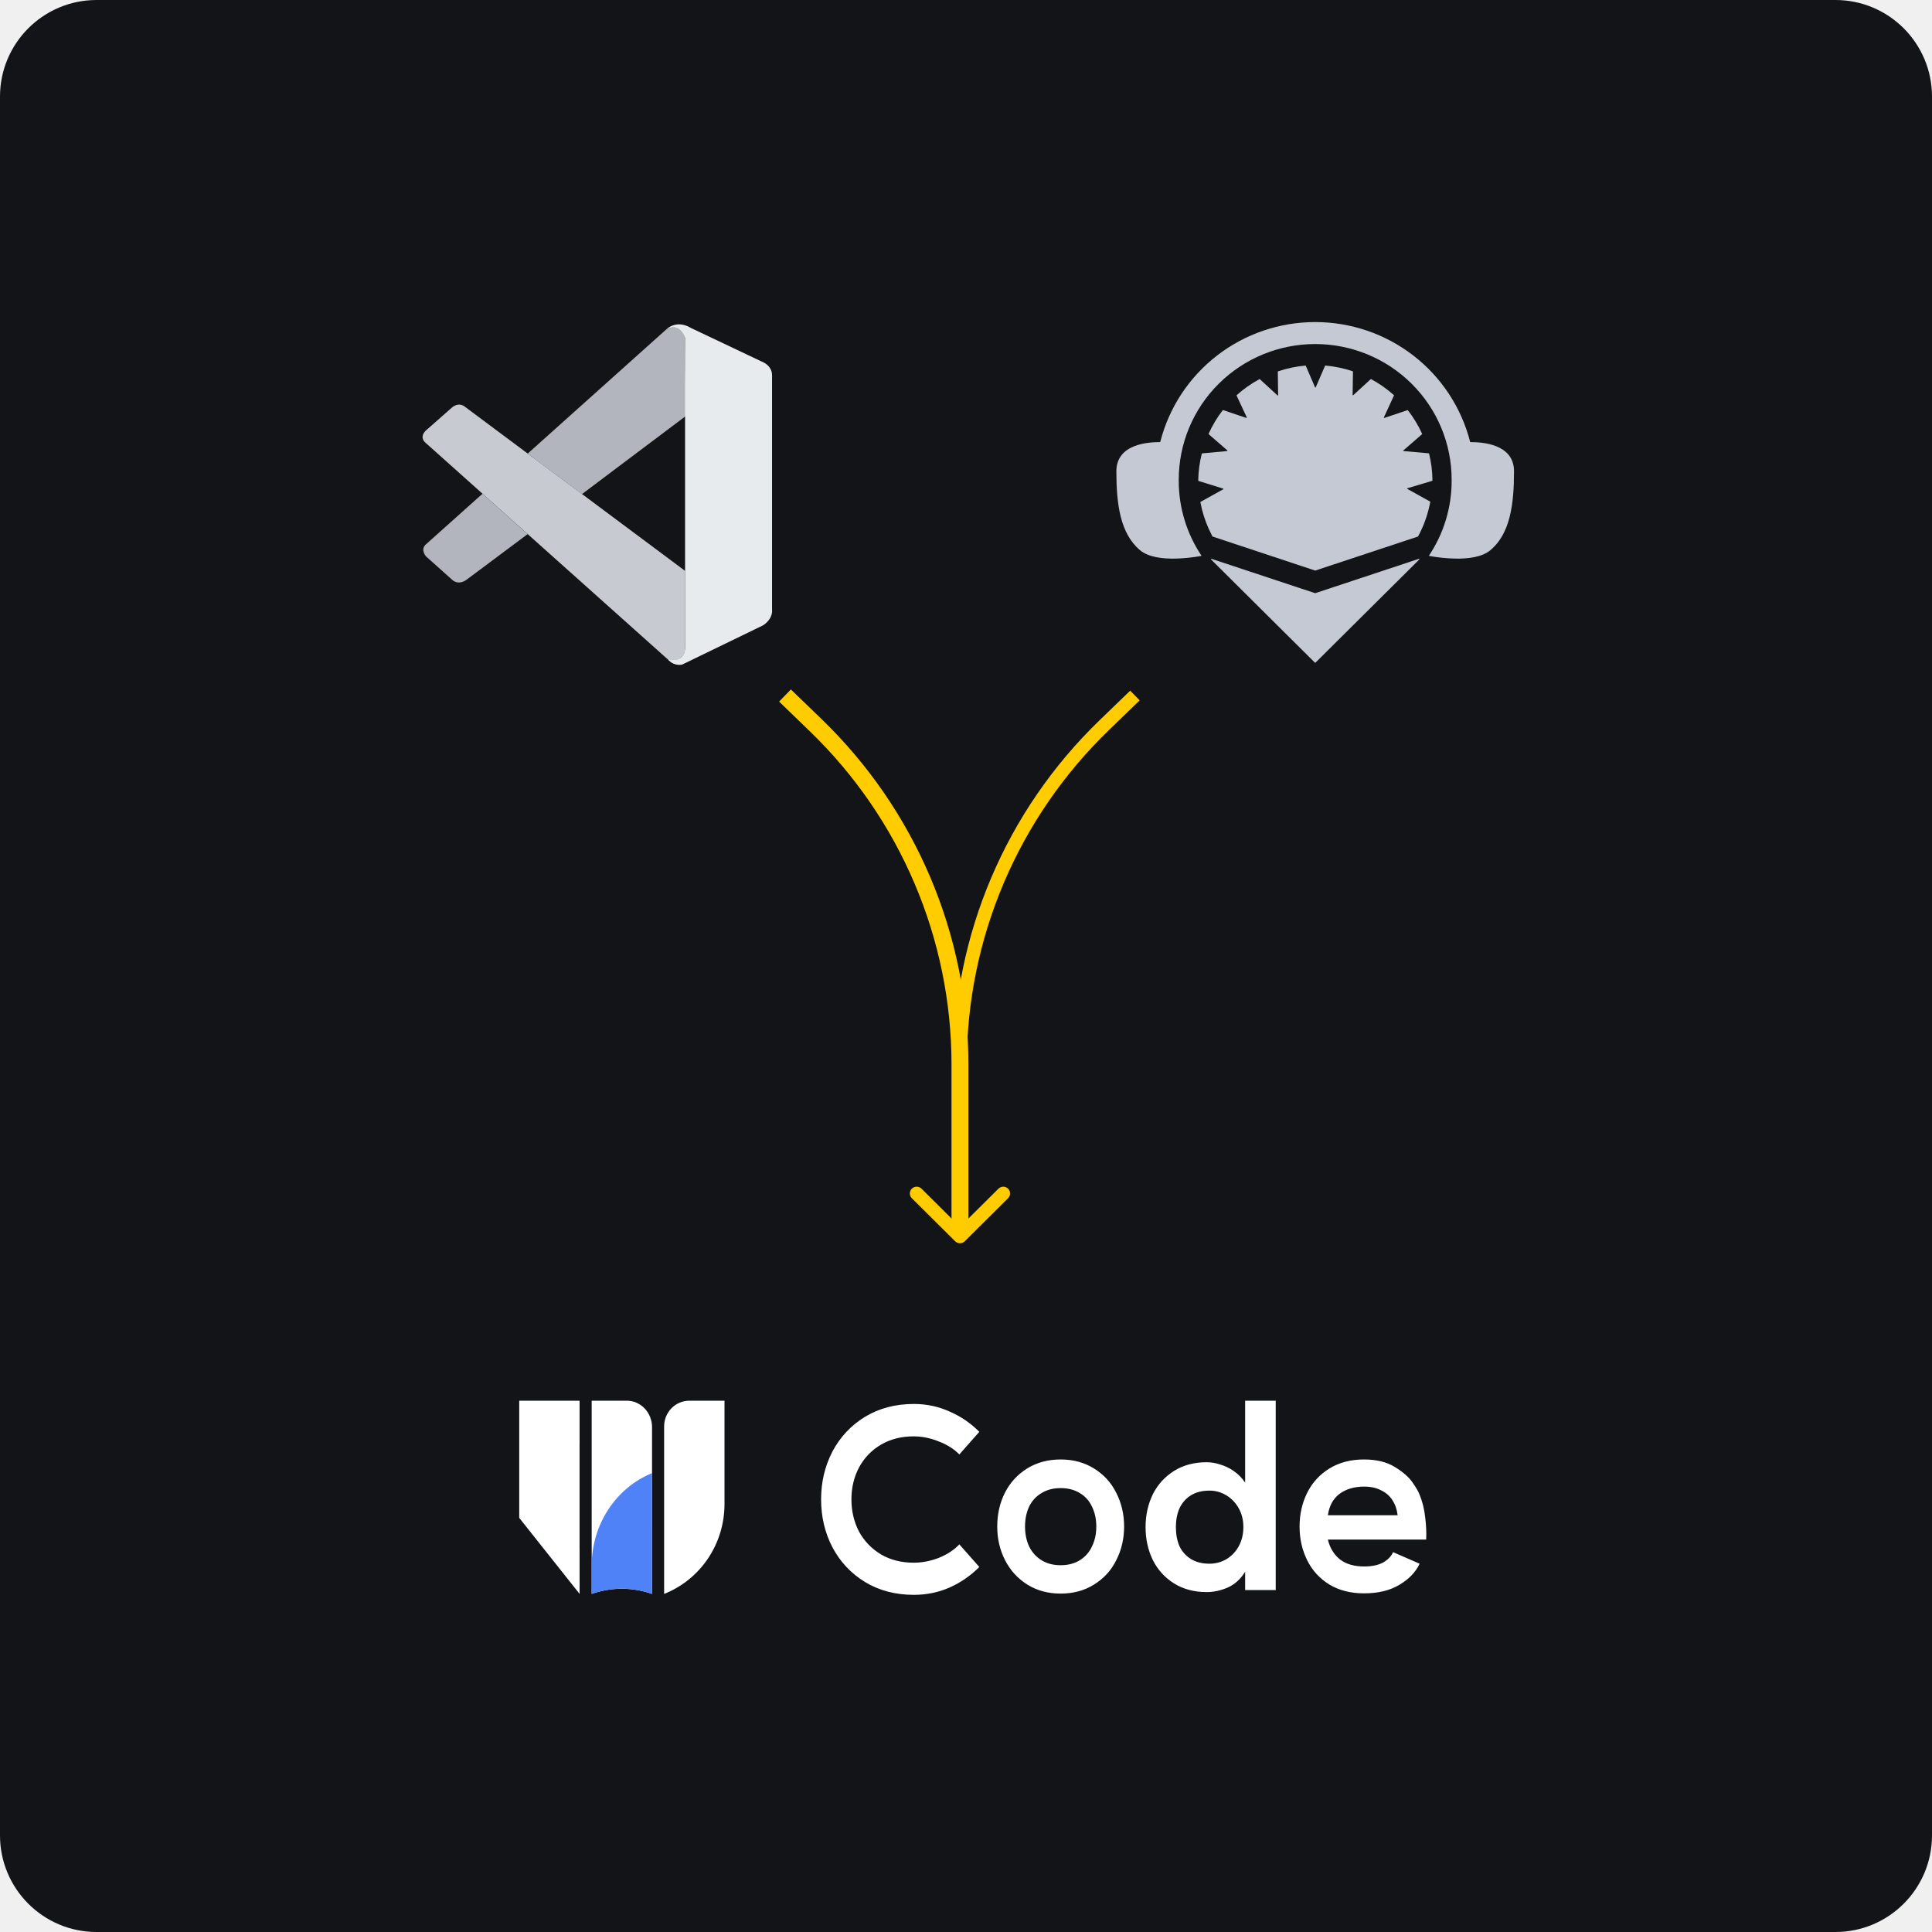
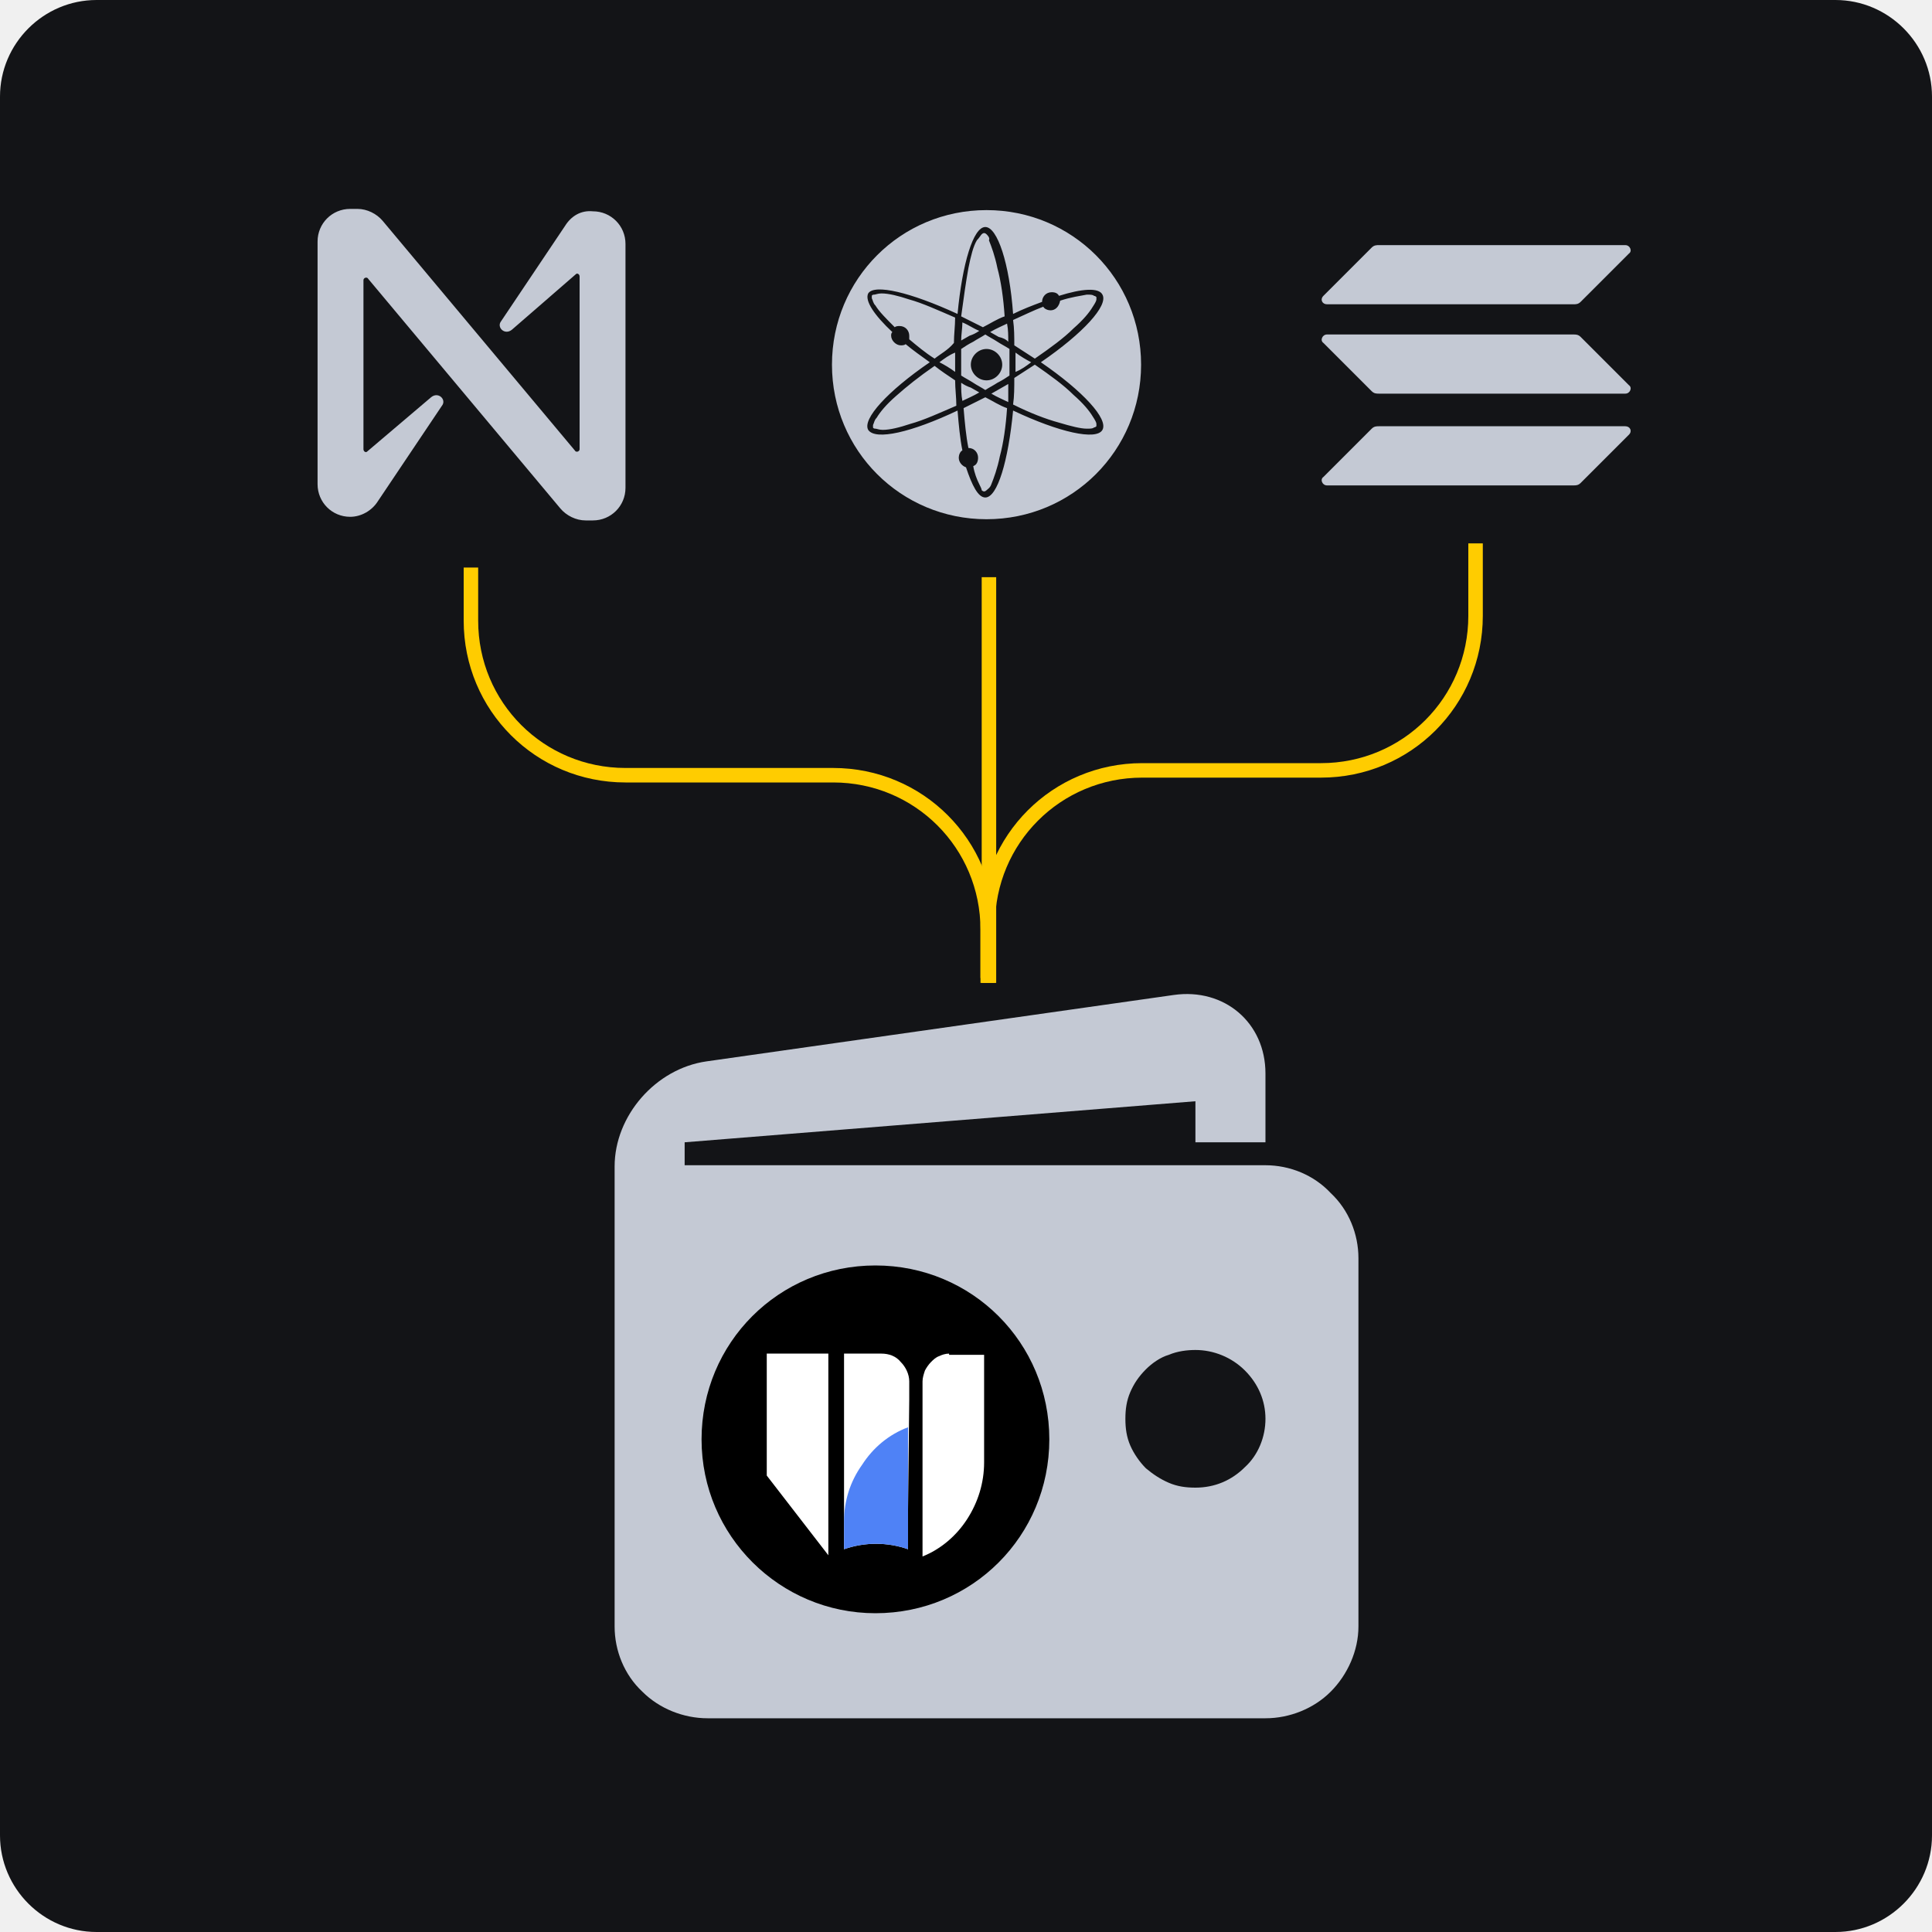
- <svg xmlns="http://www.w3.org/2000/svg" width="160" height="160" viewBox="0 0 160 160" fill="none">
-   <rect width="160" height="160" rx="8" fill="#131417" />
-   <path d="M121.782 36.613C121.775 36.614 121.767 36.612 121.761 36.608C121.755 36.604 121.751 36.598 121.75 36.591C121.025 33.755 119.371 31.24 117.047 29.444C114.723 27.647 111.863 26.672 108.919 26.672C105.975 26.672 103.115 27.647 100.791 29.444C98.467 31.24 96.813 33.755 96.089 36.591C96.087 36.598 96.083 36.604 96.077 36.608C96.071 36.612 96.064 36.614 96.056 36.613C95.181 36.613 92.453 36.726 92.453 39.029C92.453 41.776 92.776 44.163 94.39 45.549C95.088 46.143 96.266 46.287 97.383 46.261C98.082 46.239 98.778 46.166 99.466 46.043C99.471 46.043 99.476 46.041 99.481 46.038C99.485 46.034 99.488 46.03 99.491 46.025C99.492 46.02 99.493 46.015 99.492 46.009C99.491 46.004 99.489 45.999 99.485 45.995C98.266 44.164 97.617 42.017 97.619 39.822C97.619 39.79 97.619 39.754 97.619 39.722C97.619 36.744 98.809 33.888 100.928 31.782C103.048 29.676 105.922 28.492 108.919 28.492C111.916 28.492 114.79 29.676 116.909 31.782C119.029 33.888 120.219 36.744 120.219 39.722C120.219 39.754 120.219 39.79 120.219 39.822C120.221 42.017 119.572 44.164 118.353 45.995C118.349 45.999 118.347 46.004 118.346 46.009C118.345 46.015 118.345 46.02 118.348 46.025C118.349 46.03 118.353 46.034 118.357 46.038C118.362 46.041 118.367 46.043 118.373 46.043C119.06 46.166 119.756 46.239 120.455 46.261C121.572 46.287 122.75 46.143 123.447 45.549C125.062 44.179 125.385 41.776 125.385 39.029C125.385 36.726 122.657 36.613 121.782 36.613Z" fill="#C4C9D4" />
-   <path d="M108.919 49.126L100.331 46.28C100.324 46.278 100.316 46.277 100.308 46.28C100.301 46.282 100.296 46.287 100.292 46.294C100.288 46.3 100.286 46.308 100.288 46.316C100.288 46.323 100.292 46.33 100.299 46.335L108.896 54.879C108.903 54.885 108.911 54.888 108.919 54.888C108.928 54.888 108.936 54.885 108.941 54.879L117.539 46.335C117.545 46.33 117.549 46.323 117.55 46.316C117.552 46.308 117.55 46.3 117.546 46.294C117.543 46.287 117.536 46.282 117.529 46.28C117.522 46.277 117.514 46.278 117.507 46.28L108.919 49.126Z" fill="#C4C9D4" />
-   <path d="M116.565 40.432L118.604 39.822C118.612 39.821 118.618 39.818 118.623 39.813C118.628 39.807 118.631 39.8 118.63 39.793C118.625 39.043 118.53 38.295 118.35 37.566C118.348 37.56 118.344 37.554 118.339 37.549C118.334 37.545 118.328 37.542 118.32 37.541L116.245 37.355C116.238 37.355 116.231 37.353 116.226 37.349C116.22 37.345 116.216 37.339 116.214 37.333C116.212 37.326 116.212 37.319 116.214 37.313C116.216 37.307 116.22 37.301 116.226 37.297L117.769 35.956C117.771 35.95 117.774 35.943 117.774 35.937C117.774 35.93 117.771 35.923 117.769 35.917C117.454 35.224 117.059 34.571 116.59 33.97C116.585 33.966 116.579 33.964 116.573 33.964C116.566 33.964 116.56 33.966 116.555 33.97L114.646 34.611C114.641 34.613 114.634 34.614 114.628 34.612C114.621 34.61 114.617 34.607 114.612 34.602C114.608 34.597 114.605 34.591 114.604 34.585C114.604 34.579 114.605 34.572 114.608 34.566L115.438 32.763C115.442 32.758 115.443 32.751 115.443 32.744C115.443 32.737 115.442 32.731 115.438 32.725C114.864 32.21 114.232 31.765 113.552 31.4C113.547 31.396 113.541 31.394 113.535 31.394C113.528 31.394 113.522 31.396 113.517 31.4L112.074 32.725C112.069 32.729 112.063 32.732 112.057 32.733C112.051 32.735 112.045 32.734 112.038 32.732C112.032 32.729 112.028 32.725 112.024 32.72C112.02 32.715 112.019 32.709 112.019 32.702L112.048 30.777C112.048 30.77 112.046 30.763 112.041 30.757C112.037 30.752 112.032 30.747 112.025 30.745C111.293 30.5 110.534 30.342 109.765 30.273C109.758 30.273 109.751 30.275 109.745 30.279C109.739 30.283 109.735 30.289 109.733 30.296L108.964 32.074C108.961 32.079 108.957 32.084 108.953 32.087C108.947 32.09 108.941 32.092 108.935 32.092C108.929 32.092 108.923 32.09 108.918 32.087C108.913 32.084 108.909 32.079 108.906 32.074L108.141 30.296C108.138 30.29 108.132 30.284 108.126 30.281C108.12 30.277 108.113 30.276 108.106 30.277C107.335 30.345 106.577 30.504 105.845 30.752C105.839 30.754 105.834 30.759 105.83 30.765C105.826 30.77 105.824 30.777 105.823 30.784L105.848 32.725C105.849 32.731 105.848 32.738 105.845 32.743C105.842 32.749 105.837 32.754 105.832 32.756C105.826 32.759 105.819 32.759 105.813 32.758C105.807 32.756 105.801 32.752 105.797 32.747L104.334 31.403C104.329 31.399 104.322 31.397 104.315 31.397C104.308 31.397 104.301 31.399 104.296 31.403C103.617 31.768 102.985 32.213 102.414 32.728C102.409 32.734 102.408 32.74 102.408 32.747C102.408 32.754 102.409 32.761 102.414 32.767L103.25 34.563C103.252 34.569 103.252 34.576 103.25 34.582C103.249 34.588 103.246 34.593 103.242 34.598C103.237 34.602 103.232 34.606 103.226 34.608C103.22 34.609 103.214 34.61 103.207 34.608L101.303 33.967C101.297 33.963 101.291 33.961 101.283 33.961C101.276 33.961 101.27 33.963 101.264 33.967C100.799 34.569 100.407 35.224 100.095 35.917C100.091 35.923 100.089 35.93 100.089 35.937C100.089 35.944 100.091 35.95 100.095 35.956L101.642 37.3C101.646 37.304 101.649 37.31 101.65 37.316C101.652 37.322 101.651 37.328 101.65 37.334C101.647 37.339 101.644 37.344 101.639 37.348C101.634 37.352 101.629 37.354 101.622 37.355L99.556 37.547C99.549 37.548 99.543 37.55 99.538 37.554C99.532 37.558 99.529 37.563 99.527 37.57C99.342 38.298 99.243 39.045 99.233 39.797C99.233 39.803 99.235 39.811 99.239 39.816C99.243 39.822 99.249 39.826 99.255 39.829L101.299 40.464C101.305 40.467 101.31 40.471 101.313 40.476C101.316 40.481 101.318 40.487 101.318 40.493C101.318 40.499 101.316 40.505 101.313 40.51C101.31 40.515 101.305 40.519 101.299 40.522L99.414 41.568C99.41 41.579 99.41 41.592 99.414 41.603C99.553 42.35 99.781 43.078 100.092 43.772C100.195 44 100.308 44.221 100.415 44.439C100.421 44.441 100.428 44.441 100.434 44.439L108.919 47.253L117.423 44.436C117.428 44.435 117.431 44.433 117.435 44.43C117.438 44.427 117.44 44.424 117.443 44.42C117.923 43.528 118.262 42.566 118.447 41.571C118.448 41.564 118.448 41.557 118.444 41.55C118.442 41.544 118.437 41.539 118.431 41.535L116.549 40.489C116.543 40.486 116.539 40.48 116.536 40.474C116.535 40.468 116.535 40.461 116.536 40.455C116.538 40.449 116.541 40.443 116.547 40.439C116.552 40.435 116.558 40.432 116.565 40.432Z" fill="#C4C9D4" />
-   <path d="M65.01 57.6L67.551 60.055C75.19 67.436 79.5 77.574 79.5 88.162V102.4" stroke="#FFCC00" stroke-width="1.4" />
-   <path d="M79.898 102.796C79.679 103.014 79.322 103.014 79.102 102.796L75.516 99.232C75.295 99.014 75.295 98.659 75.516 98.44C75.736 98.222 76.092 98.222 76.312 98.44L79.5 101.608L82.688 98.44C82.908 98.222 83.264 98.222 83.485 98.44C83.704 98.659 83.704 99.014 83.485 99.232L79.898 102.796ZM94.383 58.002L91.841 60.457L91.056 59.654L93.597 57.199L94.383 58.002ZM80.064 88.162V102.4H78.936V88.162H80.064ZM91.841 60.457C84.311 67.732 80.064 77.725 80.064 88.162H78.936C78.936 77.422 83.308 67.14 91.056 59.654L91.841 60.457Z" fill="#FFCC00" />
-   <path d="M53.998 128.766V132C52.376 131.43 50.622 131.43 49 132V116H51.912C52.465 116 52.996 116.23 53.388 116.642C53.779 117.052 54 117.61 54 118.191V119.692L53.998 128.766Z" fill="white" />
-   <path d="M54 122.004V132C52.378 131.429 50.622 131.429 49 132V129.668C49 128.009 49.477 126.389 50.369 125.021C51.261 123.652 52.525 122.599 53.995 122L54 122.004Z" fill="#4F82F6" />
-   <path d="M57.089 116C56.814 116 56.542 116.054 56.289 116.161C56.035 116.268 55.805 116.425 55.611 116.623C55.417 116.82 55.263 117.056 55.158 117.314C55.053 117.573 55 117.85 55 118.13V132C56.472 131.419 57.738 130.398 58.63 129.071C59.523 127.743 60 126.171 60 124.562V116H57.089Z" fill="white" />
-   <path d="M48 119.589V116H43V125.702L48 132V128.411H47.997V119.589H48Z" fill="white" />
-   <path d="M75.681 132.078C74.16 132.078 72.814 131.725 71.642 131.018C70.484 130.31 69.584 129.354 68.942 128.147C68.314 126.941 68 125.617 68 124.174C68 122.732 68.314 121.408 68.942 120.202C69.584 118.995 70.484 118.038 71.642 117.331C72.814 116.624 74.16 116.27 75.681 116.27C76.728 116.27 77.712 116.478 78.632 116.894C79.567 117.297 80.391 117.858 81.102 118.579L79.449 120.451C79.002 119.994 78.43 119.633 77.733 119.37C77.049 119.092 76.358 118.954 75.66 118.954C74.642 118.954 73.742 119.182 72.96 119.64C72.179 120.098 71.572 120.729 71.139 121.533C70.721 122.323 70.512 123.204 70.512 124.174C70.512 125.145 70.721 126.033 71.139 126.837C71.572 127.627 72.179 128.258 72.96 128.73C73.742 129.187 74.642 129.416 75.66 129.416C76.358 129.416 77.049 129.284 77.733 129.021C78.43 128.743 79.002 128.369 79.449 127.898L81.102 129.77C80.391 130.49 79.567 131.059 78.632 131.475C77.712 131.878 76.728 132.078 75.681 132.078ZM87.84 129.624C88.453 129.624 88.984 129.486 89.431 129.208C89.877 128.93 90.212 128.55 90.435 128.064C90.672 127.578 90.791 127.031 90.791 126.421C90.791 125.81 90.672 125.263 90.435 124.778C90.212 124.292 89.877 123.918 89.431 123.654C88.984 123.377 88.453 123.238 87.84 123.238C87.226 123.238 86.695 123.377 86.249 123.654C85.803 123.918 85.46 124.292 85.224 124.778C85 125.263 84.889 125.81 84.889 126.421C84.889 127.031 85 127.578 85.224 128.064C85.46 128.55 85.803 128.93 86.249 129.208C86.695 129.486 87.226 129.624 87.84 129.624ZM87.84 120.867C88.886 120.867 89.808 121.117 90.603 121.616C91.412 122.115 92.026 122.788 92.445 123.634C92.877 124.479 93.094 125.409 93.094 126.421C93.094 127.433 92.877 128.362 92.445 129.208C92.026 130.054 91.412 130.726 90.603 131.226C89.808 131.725 88.886 131.974 87.84 131.974C86.793 131.974 85.873 131.725 85.077 131.226C84.282 130.726 83.668 130.054 83.235 129.208C82.802 128.362 82.587 127.433 82.587 126.421C82.587 125.409 82.796 124.479 83.215 123.634C83.647 122.788 84.261 122.115 85.056 121.616C85.865 121.117 86.793 120.867 87.84 120.867ZM100.166 129.499C100.669 129.499 101.135 129.374 101.568 129.125C102.001 128.862 102.343 128.501 102.594 128.043C102.845 127.572 102.971 127.045 102.971 126.462C102.971 125.894 102.845 125.381 102.594 124.923C102.343 124.466 102.001 124.105 101.568 123.842C101.135 123.578 100.669 123.446 100.166 123.446C99.552 123.446 99.036 123.578 98.617 123.842C98.199 124.105 97.885 124.466 97.675 124.923C97.48 125.367 97.382 125.88 97.382 126.462C97.382 127.058 97.48 127.586 97.675 128.043C97.885 128.487 98.199 128.841 98.617 129.104C99.036 129.367 99.552 129.499 100.166 129.499ZM105.65 131.683H103.117V130.165C102.741 130.775 102.259 131.212 101.673 131.475C101.087 131.725 100.508 131.85 99.936 131.85C98.889 131.85 97.982 131.607 97.215 131.122C96.447 130.636 95.861 129.985 95.457 129.166C95.066 128.348 94.871 127.447 94.871 126.462C94.871 125.492 95.066 124.598 95.457 123.779C95.861 122.961 96.447 122.31 97.215 121.824C97.982 121.338 98.889 121.096 99.936 121.096C100.298 121.096 100.669 121.158 101.045 121.283C101.436 121.394 101.812 121.574 102.175 121.824C102.538 122.074 102.852 122.393 103.117 122.781V116H105.65V131.683ZM115.745 125.485C115.69 125.014 115.551 124.604 115.327 124.258C115.104 123.897 114.79 123.62 114.385 123.426C113.994 123.218 113.527 123.114 112.983 123.114C112.16 123.114 111.476 123.314 110.931 123.717C110.402 124.119 110.081 124.708 109.969 125.485H115.703H115.745ZM117.587 123.842C117.811 124.396 117.957 124.999 118.027 125.651C118.11 126.303 118.139 126.92 118.11 127.502H109.969C110.136 128.196 110.471 128.743 110.973 129.146C111.476 129.534 112.145 129.728 112.983 129.728C113.625 129.728 114.148 129.617 114.552 129.395C114.957 129.159 115.229 128.875 115.369 128.542L117.566 129.499C117.246 130.193 116.687 130.775 115.892 131.246C115.111 131.718 114.134 131.954 112.962 131.954C111.86 131.954 110.904 131.711 110.094 131.226C109.285 130.726 108.671 130.054 108.252 129.208C107.834 128.362 107.625 127.433 107.625 126.421C107.625 125.409 107.834 124.479 108.252 123.634C108.671 122.788 109.285 122.115 110.094 121.616C110.904 121.117 111.86 120.867 112.962 120.867C113.994 120.867 114.845 121.075 115.515 121.491C116.199 121.907 116.694 122.344 117.001 122.802C117.309 123.246 117.503 123.592 117.587 123.842Z" fill="white" />
-   <g clip-path="url(#clip0_1985_12225)">
-     <path d="M35.271 36.695C35.271 36.695 34.566 36.195 35.412 35.527L37.383 33.791C37.383 33.791 37.948 33.207 38.544 33.716L56.735 47.277V53.78C56.735 53.78 56.726 54.801 55.395 54.688L35.271 36.695Z" fill="#C7CBD1" />
-     <path d="M39.96 40.887L35.271 45.084C35.271 45.084 34.789 45.437 35.271 46.068L37.448 48.017C37.448 48.017 37.965 48.564 38.729 47.942L43.7 44.231L39.96 40.887Z" fill="#B2B5BD" />
-     <path d="M48.192 40.922L56.791 34.456L56.735 27.988C56.735 27.988 56.368 26.576 55.143 27.311L43.7 37.566L48.192 40.922Z" fill="#B2B5BD" />
-     <path d="M55.395 54.697C55.895 55.2 56.5 55.035 56.5 55.035L63.201 51.784C64.059 51.208 63.938 50.493 63.938 50.493V31.078C63.938 30.224 63.051 29.929 63.051 29.929L57.243 27.172C55.974 26.4 55.143 27.311 55.143 27.311C55.143 27.311 56.212 26.553 56.735 27.988V53.661C56.735 53.837 56.697 54.011 56.62 54.167C56.468 54.471 56.136 54.755 55.339 54.636L55.395 54.697Z" fill="#E8EBED" />
-   </g>
-   <defs>
-     <clipPath id="clip0_1985_12225">
-       <rect width="29.785" height="28.8" fill="white" transform="translate(34.42 26.4)" />
-     </clipPath>
-   </defs>
+ <svg xmlns="http://www.w3.org/2000/svg" version="1.1" id="레이어_1" x="0px" y="0px" viewBox="0 0 160 160" style="enable-background:new 0 0 160 160;" xml:space="preserve">
+   <style type="text/css">
+ 	.st0{fill:#131417;}
+ 	.st1{fill:none;stroke:#FFCC00;stroke-width:1.2;}
+ 	.st2{fill:#C4C9D4;}
+ 	.st3{fill:#FFFFFF;}
+ 	.st4{fill:#4F82F6;}
+ 	.st5{fill-rule:evenodd;clip-rule:evenodd;fill:#C4C9D4;}
+ 	.st6{fill:none;}
+ </style>
+   <path class="st0" d="M8,0h144c4.4,0,8,3.6,8,8v144c0,4.4-3.6,8-8,8H8c-4.4,0-8-3.6-8-8V8C0,3.6,3.6,0,8,0z" />
+   <path class="st1" d="M81.9,81.4V47.8" />
+   <path class="st1" d="M122.2,45v6c0,7.1-5.7,12.8-12.8,12.8H94.6c-7.1,0-12.8,5.7-12.8,12.8V81" />
+   <path class="st1" d="M39,47v4.4c0,7.1,5.7,12.8,12.8,12.8H69c7.1,0,12.8,5.7,12.8,12.8v4.4" />
+   <path class="st2" d="M104.8,96.5H56.7v-1.9L99,91.2v3.4h5.8v-5.7c0-4.2-3.4-7.1-7.6-6.5l-38.7,5.5c-4.2,0.6-7.6,4.5-7.6,8.7v38.1  c0,2,0.8,4,2.3,5.4c1.4,1.4,3.4,2.2,5.4,2.2h46.2c2,0,4-0.8,5.4-2.2c1.4-1.4,2.3-3.4,2.3-5.4v-30.5c0-2-0.8-4-2.3-5.4  C108.8,97.3,106.8,96.5,104.8,96.5z M99,123.2c-0.8,0-1.5-0.1-2.2-0.4c-0.7-0.3-1.3-0.7-1.9-1.2c-0.5-0.5-1-1.2-1.3-1.9  c-0.3-0.7-0.4-1.4-0.4-2.2c0-0.8,0.1-1.5,0.4-2.2c0.3-0.7,0.7-1.3,1.3-1.9c0.5-0.5,1.2-1,1.9-1.2c0.7-0.3,1.5-0.4,2.2-0.4  c1.5,0,3,0.6,4.1,1.7c1.1,1.1,1.7,2.5,1.7,4c0,1.5-0.6,3-1.7,4C102,122.6,100.6,123.2,99,123.2z" />
+   <path d="M72.5,133.6c8,0,14.4-6.4,14.4-14.4s-6.4-14.4-14.4-14.4c-8,0-14.4,6.4-14.4,14.4S64.6,133.6,72.5,133.6z" />
+   <path class="st3" d="M75.2,125v3.3c-1.7-0.6-3.6-0.6-5.3,0v-16.2H73c0.6,0,1.2,0.2,1.6,0.7c0.4,0.4,0.7,1,0.7,1.6v1.5L75.2,125z" />
+   <path class="st4" d="M75.2,118.2v10.1c-1.7-0.6-3.6-0.6-5.3,0V126c0-1.7,0.5-3.3,1.5-4.7C72.3,119.9,73.6,118.8,75.2,118.2  L75.2,118.2z" />
+   <path class="st3" d="M78.6,112.1c-0.3,0-0.6,0.1-0.8,0.2c-0.3,0.1-0.5,0.3-0.7,0.5c-0.2,0.2-0.4,0.5-0.5,0.7  c-0.1,0.3-0.2,0.6-0.2,0.9v14.5c1.5-0.6,2.8-1.7,3.7-3.1c0.9-1.4,1.4-3,1.4-4.7v-8.9H78.6z" />
+   <path class="st3" d="M68.6,115.8v-3.7h-5.1v10.1l5.1,6.6V125h0L68.6,115.8L68.6,115.8z" />
+   <path class="st2" d="M113.6,35.5c0.2-0.2,0.4-0.2,0.6-0.2h20.4c0.4,0,0.6,0.4,0.3,0.7l-4,4c-0.2,0.2-0.4,0.2-0.6,0.2h-20.4  c-0.4,0-0.6-0.5-0.3-0.7L113.6,35.5z" />
+   <path class="st2" d="M113.6,20.5c0.2-0.2,0.4-0.2,0.6-0.2h20.4c0.4,0,0.6,0.5,0.3,0.7l-4,4c-0.2,0.2-0.4,0.2-0.6,0.2h-20.4  c-0.4,0-0.6-0.4-0.3-0.7L113.6,20.5z" />
+   <path class="st2" d="M130.9,27.9c-0.2-0.2-0.4-0.2-0.6-0.2h-20.4c-0.4,0-0.6,0.5-0.3,0.7l4,4c0.2,0.2,0.4,0.2,0.6,0.2h20.4  c0.4,0,0.6-0.5,0.3-0.7L130.9,27.9z" />
+   <path class="st5" d="M81.7,43c7.1,0,12.8-5.7,12.8-12.8c0-7.1-5.7-12.8-12.8-12.8c-7.1,0-12.8,5.7-12.8,12.8  C68.9,37.3,74.6,43,81.7,43z M81.7,19.4c-0.1-0.1-0.2-0.1-0.2-0.1s-0.1,0-0.2,0.1c-0.1,0.1-0.2,0.3-0.4,0.5  c-0.3,0.5-0.5,1.3-0.7,2.3c-0.2,1.1-0.4,2.5-0.6,4c0.6,0.3,1.2,0.6,1.8,0.9c0.6-0.3,1.2-0.7,1.8-0.9c-0.1-1.5-0.3-2.9-0.6-4  c-0.2-1-0.5-1.8-0.7-2.3C82,19.7,81.8,19.5,81.7,19.4z M81.1,27.4c-0.5-0.2-0.9-0.5-1.4-0.7c0,0.5-0.1,1-0.1,1.5  c0.2-0.1,0.5-0.3,0.7-0.4C80.6,27.7,80.8,27.6,81.1,27.4z M79.3,26c0.4-4.2,1.3-7.2,2.3-7.2s2,3,2.3,7.2c0.8-0.4,1.6-0.7,2.4-1  c0,0,0,0,0,0c0-0.4,0.3-0.8,0.8-0.8c0.3,0,0.5,0.1,0.6,0.3c1.9-0.6,3.3-0.7,3.6-0.1c0.5,0.9-1.6,3.2-5.1,5.6  c3.5,2.4,5.6,4.7,5.1,5.6c-0.5,0.9-3.6,0.2-7.4-1.6c-0.4,4.2-1.3,7.2-2.3,7.2c-0.6,0-1.1-1-1.6-2.5c-0.3-0.1-0.6-0.4-0.6-0.8  c0-0.2,0.1-0.5,0.3-0.6c-0.2-1-0.3-2.1-0.4-3.3c-3.8,1.8-6.8,2.5-7.4,1.6c-0.5-0.9,1.6-3.2,5.1-5.6c-0.7-0.5-1.4-1-2-1.5  c-0.1,0.1-0.3,0.1-0.4,0.1c-0.4,0-0.8-0.4-0.8-0.8c0-0.1,0-0.2,0.1-0.3c-1.5-1.4-2.3-2.6-2-3.2C72.4,23.5,75.4,24.2,79.3,26z   M83.9,26.5c0.9-0.4,1.7-0.8,2.5-1.1c0.1,0.2,0.4,0.3,0.6,0.3c0.4,0,0.7-0.3,0.8-0.8c0.9-0.3,1.7-0.4,2.2-0.5c0.3,0,0.5,0,0.6,0.1  c0.1,0,0.2,0.1,0.2,0.1c0,0,0,0.1,0,0.2c0,0.1-0.1,0.3-0.3,0.6c-0.3,0.5-0.8,1.1-1.6,1.8c-0.8,0.8-1.9,1.6-3.2,2.5  c-0.6-0.4-1.1-0.7-1.7-1.1C84,27.9,84,27.2,83.9,26.5z M81.1,40.1c-0.2-0.4-0.4-0.9-0.5-1.5c0.3-0.1,0.4-0.4,0.4-0.7  c0-0.4-0.3-0.8-0.8-0.8c0,0,0,0,0,0c0,0,0,0,0,0c-0.2-1-0.3-2.1-0.4-3.3c0.6-0.3,1.2-0.6,1.8-0.9c0.6,0.3,1.2,0.7,1.8,0.9  c-0.1,1.5-0.3,2.9-0.6,4c-0.2,1-0.5,1.8-0.7,2.3c-0.1,0.3-0.3,0.4-0.4,0.5c-0.1,0.1-0.2,0.1-0.2,0.1s-0.1,0-0.2-0.1  C81.3,40.5,81.2,40.3,81.1,40.1z M77.4,29.7c-0.8-0.5-1.5-1.1-2.1-1.6c0-0.1,0-0.2,0-0.3c0-0.4-0.3-0.8-0.8-0.8  c-0.1,0-0.3,0-0.4,0.1c-0.7-0.7-1.3-1.3-1.6-1.8c-0.2-0.2-0.2-0.4-0.3-0.6c0-0.1,0-0.2,0-0.2c0,0,0-0.1,0.2-0.1  c0.1,0,0.3-0.1,0.6-0.1c0.6,0,1.4,0.2,2.3,0.5c1.1,0.3,2.4,0.9,3.8,1.5c0,0.7-0.1,1.4-0.1,2.1C78.5,29,77.9,29.3,77.4,29.7z   M77.4,30.3c-1.3,0.9-2.3,1.7-3.2,2.5c-0.8,0.7-1.3,1.3-1.6,1.8c-0.2,0.2-0.2,0.4-0.3,0.6c0,0.1,0,0.2,0,0.2c0,0,0,0.1,0.2,0.1  c0.1,0,0.3,0.1,0.6,0.1c0.6,0,1.4-0.2,2.3-0.5c1.1-0.3,2.4-0.9,3.8-1.5c0-0.7-0.1-1.4-0.1-2.1C78.5,31.1,77.9,30.7,77.4,30.3z   M79.1,30.8c-0.4-0.3-0.9-0.6-1.3-0.8c0.4-0.3,0.8-0.6,1.3-0.8c0,0.3,0,0.5,0,0.8C79.1,30.3,79.1,30.6,79.1,30.8z M79.6,31.1  c0-0.4,0-0.8,0-1.1c0-0.4,0-0.8,0-1.1c0.3-0.2,0.6-0.4,1-0.6c0.3-0.2,0.7-0.4,1-0.6c0.3,0.2,0.7,0.4,1,0.6c0.3,0.2,0.7,0.4,1,0.6  c0,0.4,0,0.8,0,1.1c0,0.4,0,0.8,0,1.1c-0.3,0.2-0.6,0.4-1,0.6c-0.3,0.2-0.7,0.4-1,0.6c-0.3-0.2-0.7-0.4-1-0.6  C80.3,31.5,79.9,31.3,79.6,31.1z M79.6,31.7c0,0.5,0,1,0.1,1.5c0.4-0.2,0.9-0.4,1.4-0.7c-0.2-0.1-0.5-0.3-0.7-0.4  C80.1,32,79.9,31.9,79.6,31.7z M83.9,33.5c1.4,0.7,2.7,1.2,3.8,1.5c1,0.3,1.8,0.5,2.3,0.5c0.3,0,0.5,0,0.6-0.1  c0.1,0,0.2-0.1,0.2-0.1c0,0,0-0.1,0-0.2c0-0.1-0.1-0.3-0.3-0.6c-0.3-0.5-0.8-1.1-1.6-1.8c-0.8-0.8-1.9-1.6-3.2-2.5  c-0.6,0.4-1.1,0.7-1.7,1.1C84,32.1,84,32.8,83.9,33.5z M84.1,29.2c0.4,0.3,0.9,0.6,1.3,0.8c-0.4,0.3-0.8,0.6-1.3,0.8  c0-0.3,0-0.5,0-0.8C84.1,29.7,84.1,29.4,84.1,29.2z M83.5,28.3c0-0.5,0-1-0.1-1.5c-0.4,0.2-0.9,0.4-1.4,0.7c0.2,0.1,0.5,0.3,0.7,0.4  C83.1,28,83.3,28.1,83.5,28.3z M83.5,33.3c-0.4-0.2-0.9-0.4-1.4-0.7c0.2-0.1,0.5-0.3,0.7-0.4c0.2-0.1,0.5-0.3,0.7-0.4  C83.5,32.3,83.5,32.8,83.5,33.3z M83,30.2c0,0.7-0.6,1.3-1.3,1.3c-0.7,0-1.3-0.6-1.3-1.3c0-0.7,0.6-1.3,1.3-1.3  C82.4,28.9,83,29.5,83,30.2z" />
+   <rect x="37.7" y="-33" class="st6" width="28" height="28" />
+   <path class="st2" d="M46.8,18.7l-5.3,7.9c-0.4,0.5,0.3,1.2,0.9,0.7l5.3-4.6c0.1-0.1,0.3,0,0.3,0.2v14.3c0,0.2-0.3,0.3-0.4,0.1  l-15.9-19c-0.5-0.6-1.3-1-2.1-1h-0.6c-1.5,0-2.7,1.2-2.7,2.7v20.1c0,1.5,1.2,2.7,2.7,2.7c0.9,0,1.8-0.5,2.3-1.3l5.3-7.9  c0.4-0.5-0.3-1.2-0.9-0.7l-5.3,4.5c-0.1,0.1-0.3,0-0.3-0.2V23.2c0-0.2,0.3-0.3,0.4-0.1l15.9,19c0.5,0.6,1.3,1,2.1,1h0.6  c1.5,0,2.7-1.2,2.7-2.7V20.2c0-1.5-1.2-2.7-2.7-2.7C48.1,17.4,47.3,17.9,46.8,18.7z" />
</svg>
